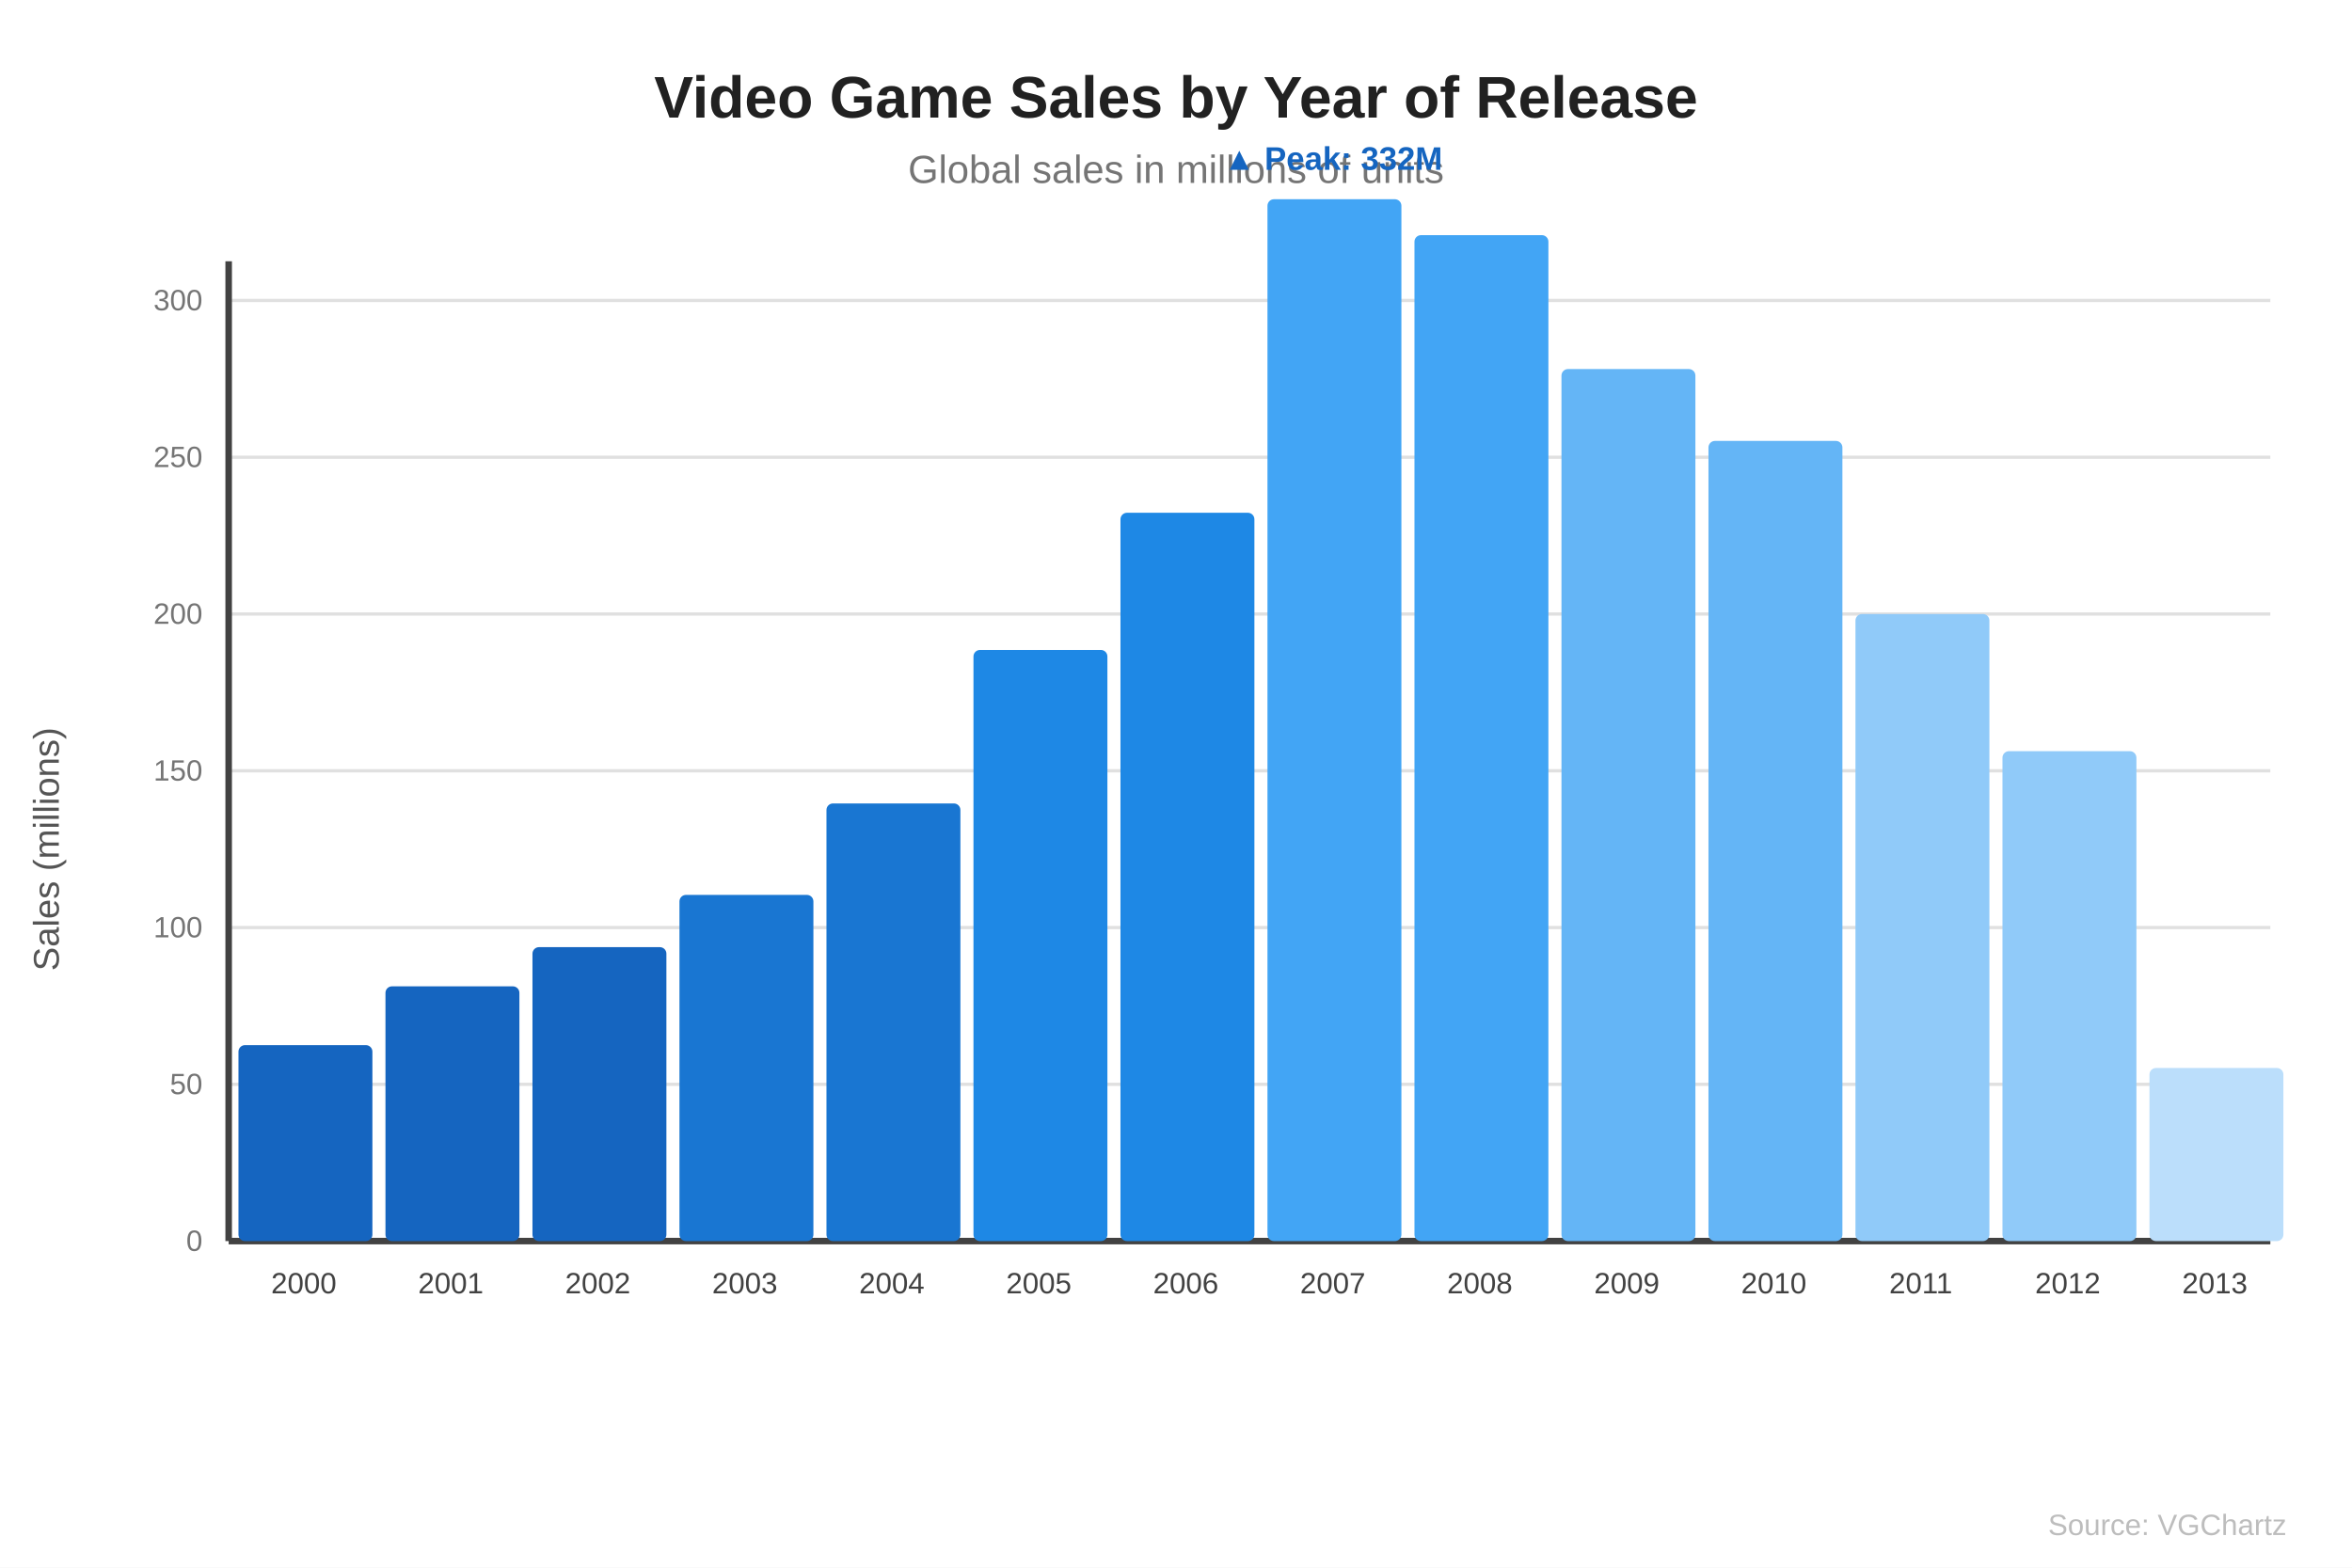
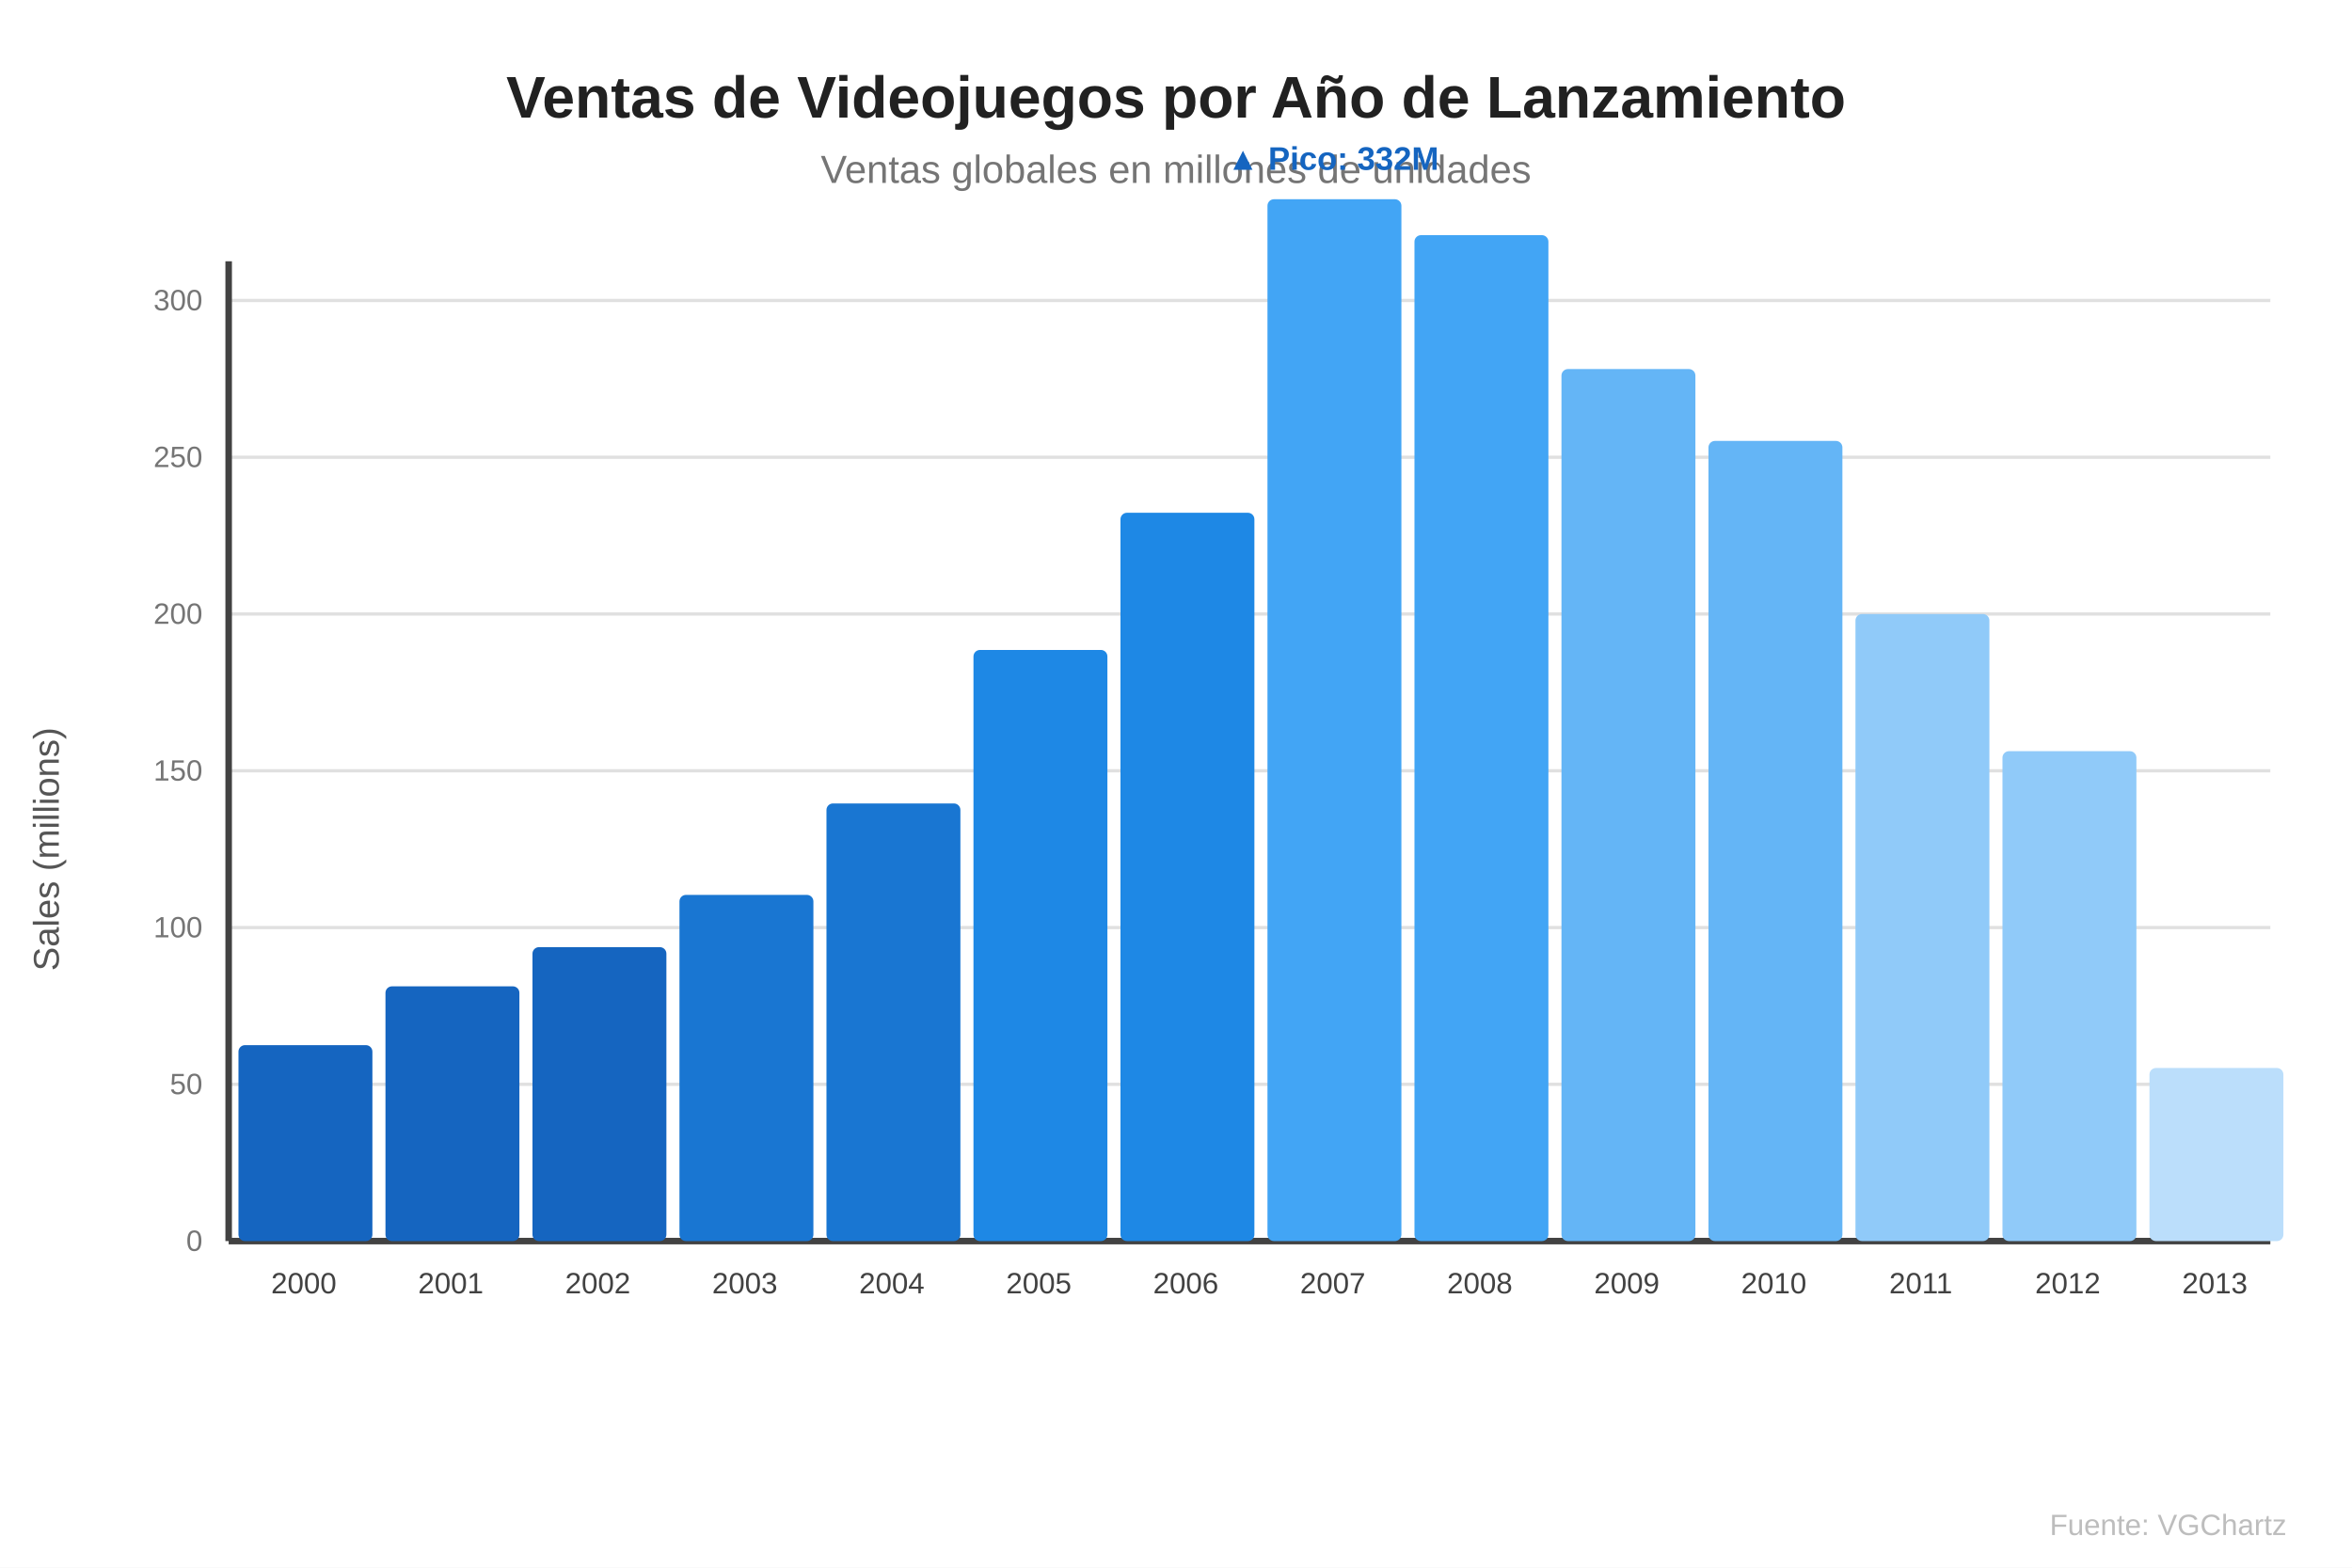
<svg xmlns="http://www.w3.org/2000/svg" width="720" height="480" viewBox="0 0 720 480">
  <rect width="720" height="480" fill="#ffffff" />
  <text x="360" y="36" text-anchor="middle" font-family="Arial,sans-serif" font-size="18" font-weight="bold" fill="#212121">
-     Video Game Sales by Year of Release
+     Ventas de Videojuegos por Año de Lanzamiento
  </text>
-   <text x="360" y="56" text-anchor="middle" font-family="Arial,sans-serif" font-size="12" fill="#757575">Global sales in millions of units</text>
+   <text x="360" y="56" text-anchor="middle" font-family="Arial,sans-serif" font-size="12" fill="#757575">Ventas globales en millones de unidades</text>
  <text x="18" y="260" text-anchor="middle" font-family="Arial,sans-serif" font-size="11" fill="#555" transform="rotate(-90,18,260)">Sales (millions)</text>
  <g stroke="#e0e0e0" stroke-width="1">
    <line x1="70" y1="380" x2="695" y2="380" />
    <line x1="70" y1="332" x2="695" y2="332" />
    <line x1="70" y1="284" x2="695" y2="284" />
    <line x1="70" y1="236" x2="695" y2="236" />
    <line x1="70" y1="188" x2="695" y2="188" />
    <line x1="70" y1="140" x2="695" y2="140" />
    <line x1="70" y1="92" x2="695" y2="92" />
  </g>
  <g font-family="Arial,sans-serif" font-size="9" fill="#757575" text-anchor="end">
    <text x="62" y="383">0</text>
    <text x="62" y="335">50</text>
    <text x="62" y="287">100</text>
    <text x="62" y="239">150</text>
    <text x="62" y="191">200</text>
    <text x="62" y="143">250</text>
    <text x="62" y="95">300</text>
  </g>
  <line x1="70" y1="380" x2="695" y2="380" stroke="#424242" stroke-width="2" />
  <line x1="70" y1="80" x2="70" y2="380" stroke="#424242" stroke-width="2" />
  <rect id="bar-0" href="#row-0" x="73" y="320" width="41" height="60" fill="#1565C0" rx="2" />
  <rect id="bar-1" href="#row-1" x="118" y="302" width="41" height="78" fill="#1565C0" rx="2" />
  <rect id="bar-2" href="#row-2" x="163" y="290" width="41" height="90" fill="#1565C0" rx="2" />
  <rect id="bar-3" href="#row-3" x="208" y="274" width="41" height="106" fill="#1976D2" rx="2" />
  <rect id="bar-4" href="#row-4" x="253" y="246" width="41" height="134" fill="#1976D2" rx="2" />
  <rect id="bar-5" href="#row-5" x="298" y="199" width="41" height="181" fill="#1E88E5" rx="2" />
  <rect id="bar-6" href="#row-6" x="343" y="157" width="41" height="223" fill="#1E88E5" rx="2" />
  <rect id="bar-7" href="#row-7" x="388" y="61" width="41" height="319" fill="#42A5F5" rx="2" />
  <rect id="bar-8" href="#row-8" x="433" y="72" width="41" height="308" fill="#42A5F5" rx="2" />
  <rect id="bar-9" href="#row-9" x="478" y="113" width="41" height="267" fill="#64B5F6" rx="2" />
  <rect id="bar-10" href="#row-10" x="523" y="135" width="41" height="245" fill="#64B5F6" rx="2" />
  <rect id="bar-11" href="#row-11" x="568" y="188" width="41" height="192" fill="#90CAF9" rx="2" />
  <rect id="bar-12" href="#row-12" x="613" y="230" width="41" height="150" fill="#90CAF9" rx="2" />
  <rect id="bar-13" href="#row-13" x="658" y="327" width="41" height="53" fill="#BBDEFB" rx="2" />
  <g font-family="Arial,sans-serif" font-size="9" text-anchor="middle" fill="#424242">
    <text id="lbl-0" href="#row-0" x="93" y="396">2000</text>
    <text id="lbl-1" href="#row-1" x="138" y="396">2001</text>
    <text id="lbl-2" href="#row-2" x="183" y="396">2002</text>
    <text id="lbl-3" href="#row-3" x="228" y="396">2003</text>
    <text id="lbl-4" href="#row-4" x="273" y="396">2004</text>
    <text id="lbl-5" href="#row-5" x="318" y="396">2005</text>
    <text id="lbl-6" href="#row-6" x="363" y="396">2006</text>
    <text id="lbl-7" href="#row-7" x="408" y="396">2007</text>
    <text id="lbl-8" href="#row-8" x="453" y="396">2008</text>
    <text id="lbl-9" href="#row-9" x="498" y="396">2009</text>
    <text id="lbl-10" href="#row-10" x="543" y="396">2010</text>
    <text id="lbl-11" href="#row-11" x="588" y="396">2011</text>
    <text id="lbl-12" href="#row-12" x="633" y="396">2012</text>
    <text id="lbl-13" href="#row-13" x="678" y="396">2013</text>
  </g>
-   <text x="408" y="52" text-anchor="middle" font-family="Arial,sans-serif" font-size="10" fill="#1565C0" font-weight="bold">▲ Peak: 332M</text>
-   <text x="700" y="470" text-anchor="end" font-family="Arial,sans-serif" font-size="9" fill="#bdbdbd">Source: VGChartz</text>
+   <text x="408" y="52" text-anchor="middle" font-family="Arial,sans-serif" font-size="10" fill="#1565C0" font-weight="bold">▲ Pico: 332M</text>
+   <text x="700" y="470" text-anchor="end" font-family="Arial,sans-serif" font-size="9" fill="#bdbdbd">Fuente: VGChartz</text>
</svg>
